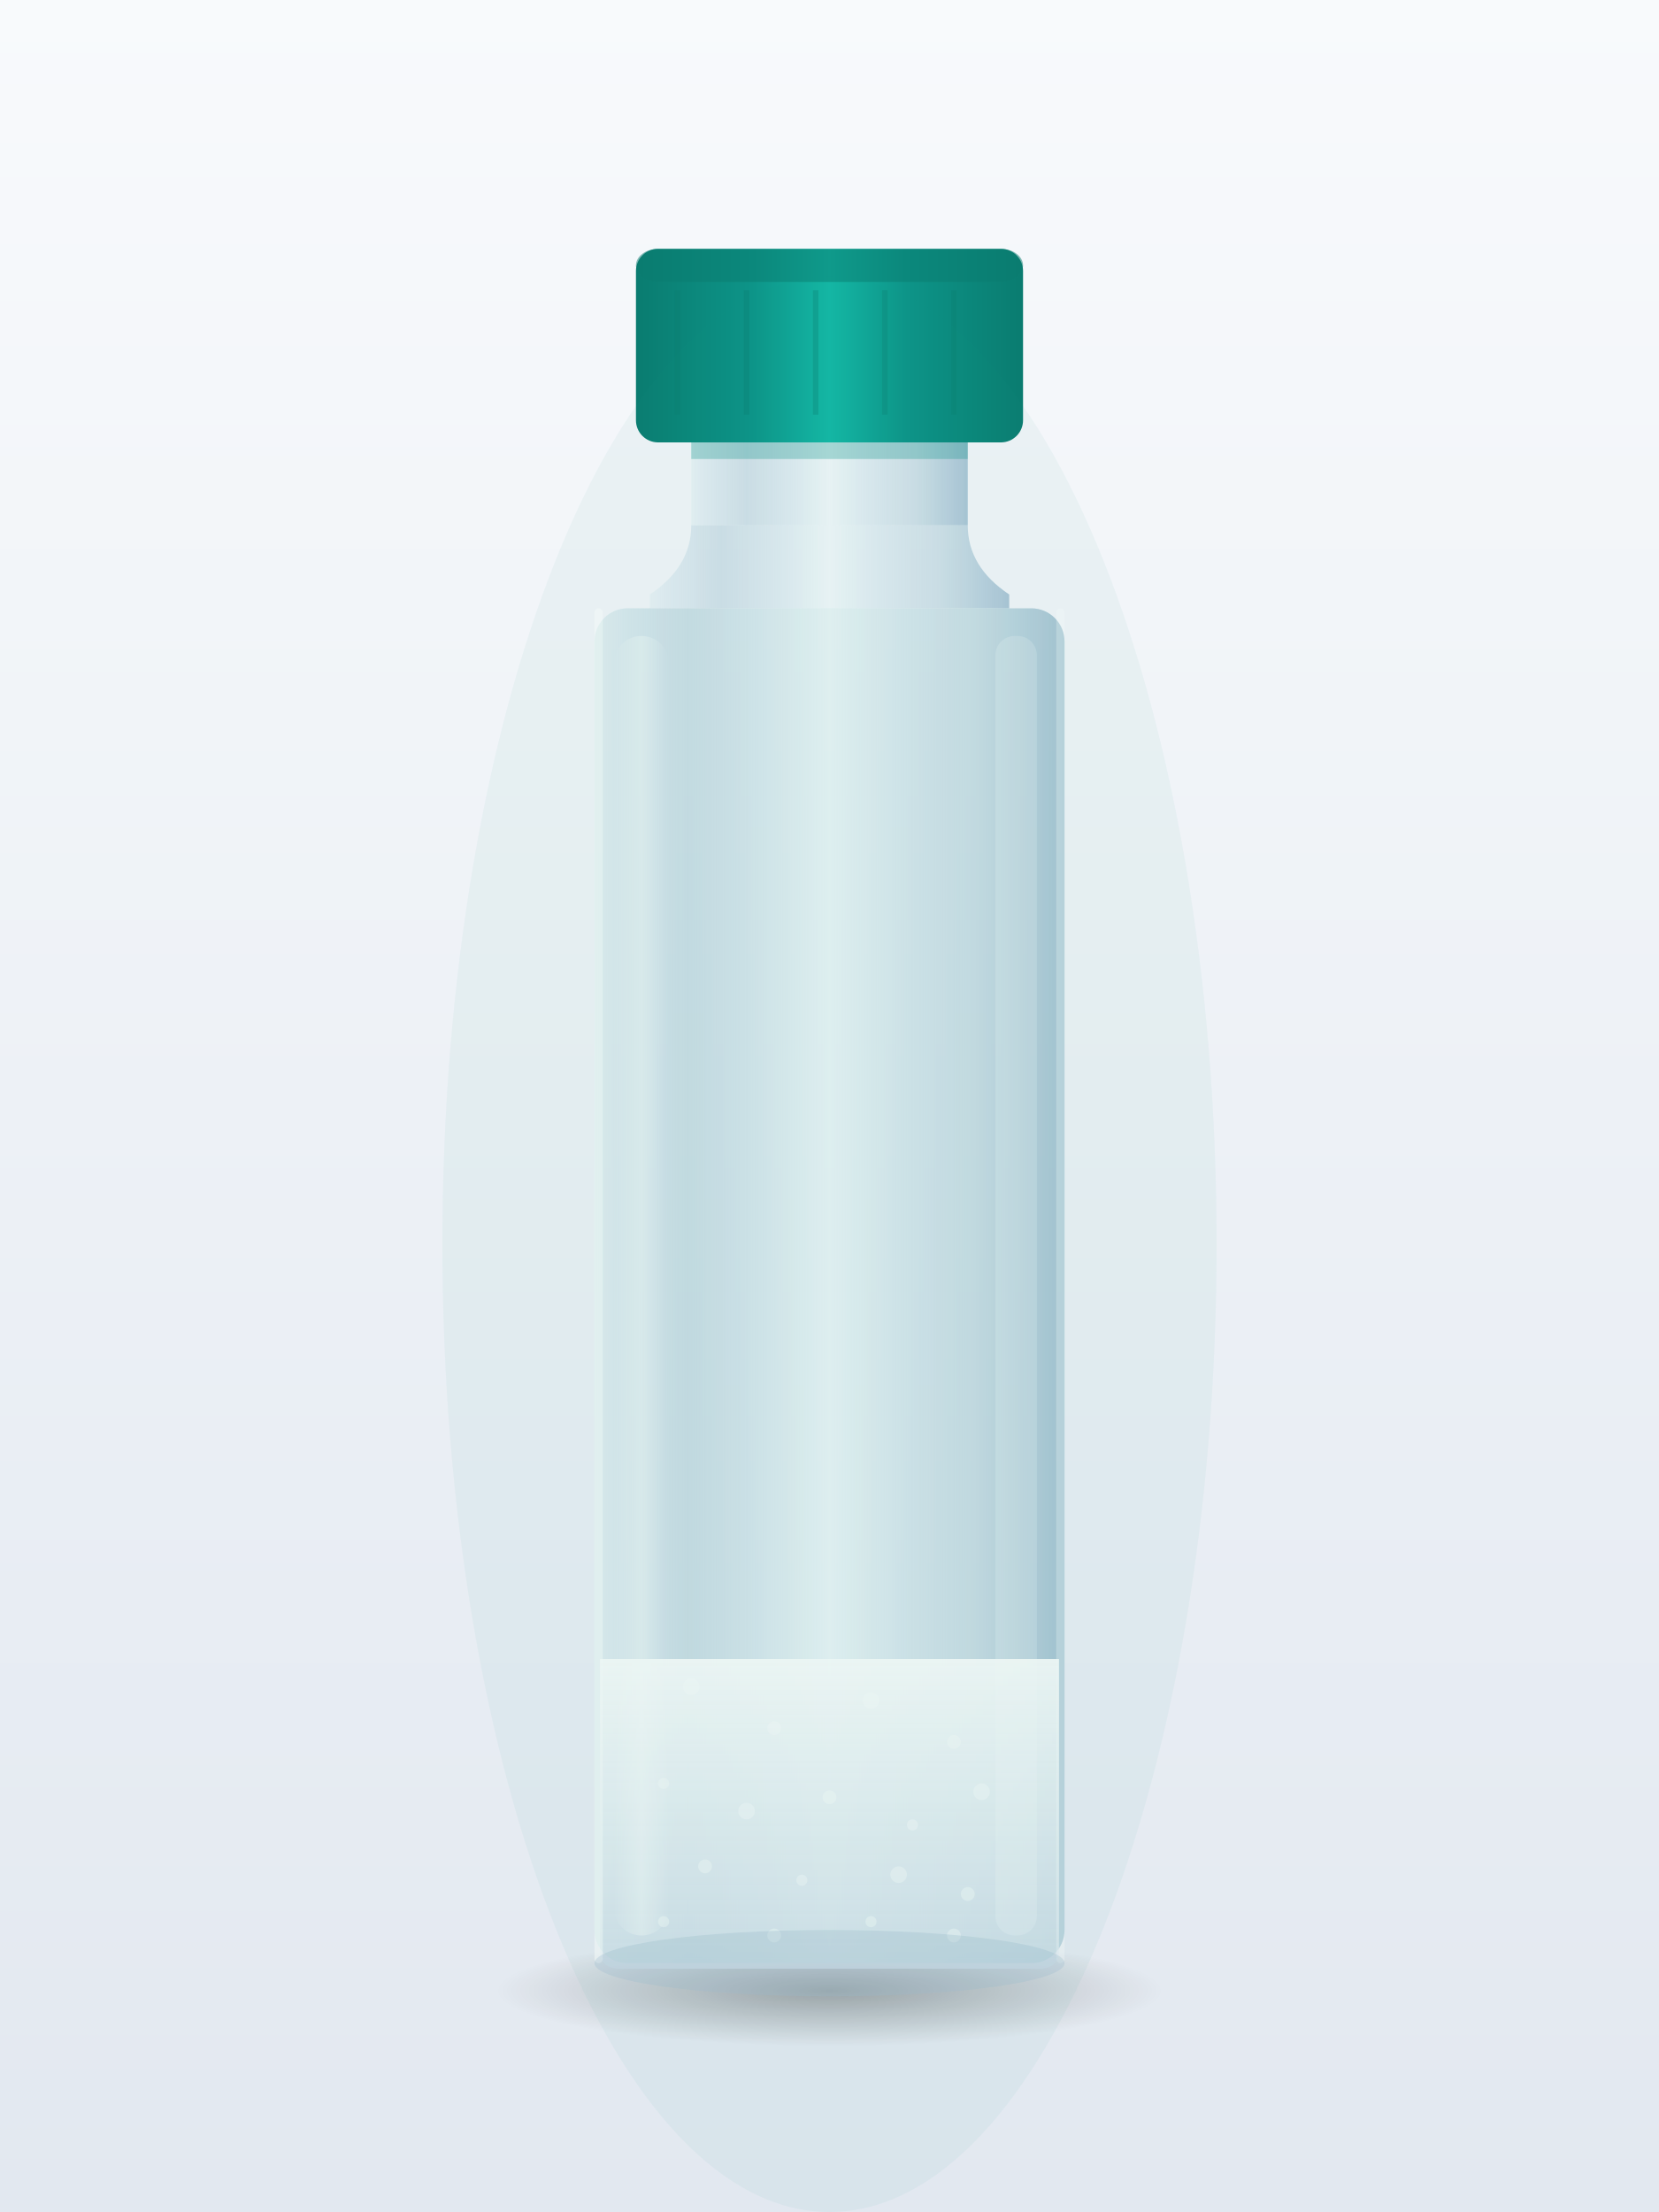
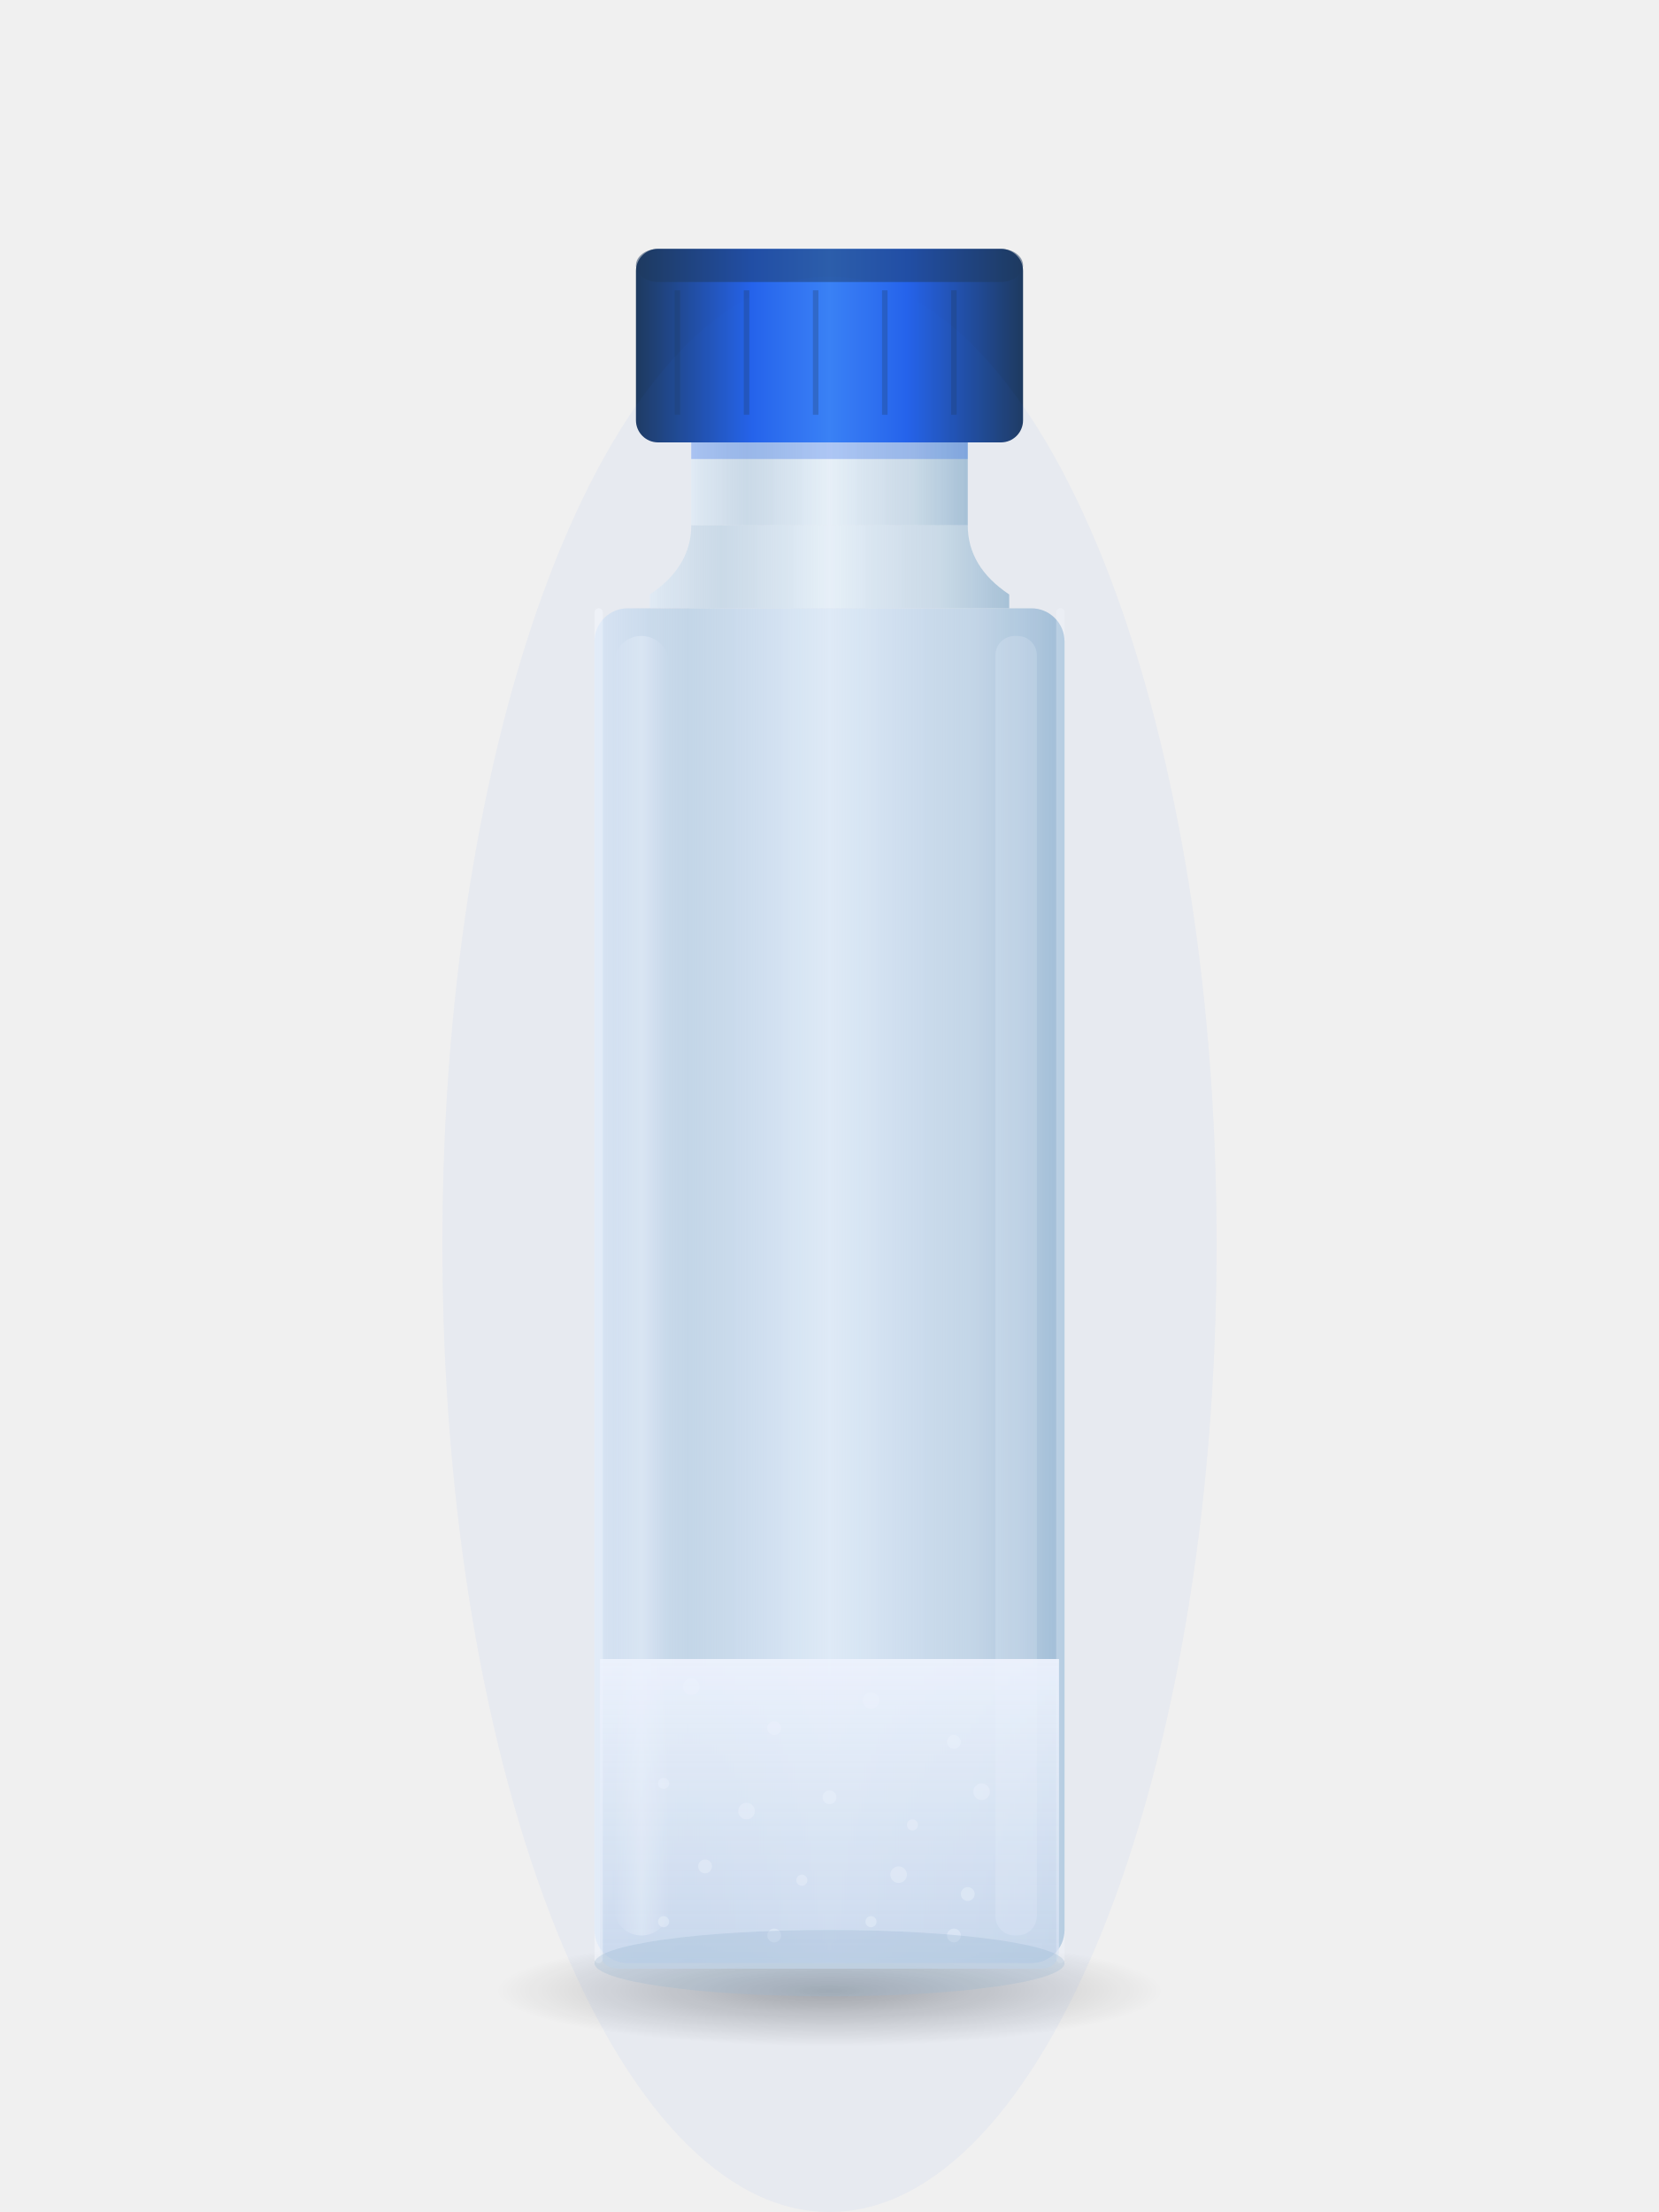
<svg xmlns="http://www.w3.org/2000/svg" width="600" height="800" viewBox="0 0 600 800">
  <defs>
    <linearGradient id="glassBody" x1="0%" y1="0%" x2="100%" y2="0%">
      <stop offset="0%" stop-color="#e8f0f5" stop-opacity="0.85" />
      <stop offset="20%" stop-color="#c5d8e3" stop-opacity="0.7" />
      <stop offset="50%" stop-color="#f0f7fa" stop-opacity="0.9" />
      <stop offset="80%" stop-color="#c5d8e3" stop-opacity="0.7" />
      <stop offset="100%" stop-color="#a0bdd0" stop-opacity="0.85" />
    </linearGradient>
    <linearGradient id="capGrad" x1="0%" y1="0%" x2="100%" y2="0%">
-       <stop offset="0%" stop-color="#0a7c70" />
-       <stop offset="30%" stop-color="#0d9488" />
-       <stop offset="50%" stop-color="#14b8a6" />
-       <stop offset="70%" stop-color="#0d9488" />
-       <stop offset="100%" stop-color="#0a7c70" />
+       <stop offset="0%" stop-color="#1e3a5f" />
+       <stop offset="30%" stop-color="#2563eb" />
+       <stop offset="50%" stop-color="#3b82f6" />
+       <stop offset="70%" stop-color="#2563eb" />
+       <stop offset="100%" stop-color="#1e3a5f" />
    </linearGradient>
    <linearGradient id="powderGrad" x1="0%" y1="0%" x2="0%" y2="100%">
      <stop offset="0%" stop-color="#ffffff" stop-opacity="0.95" />
      <stop offset="40%" stop-color="#f0f4f8" stop-opacity="0.9" />
      <stop offset="100%" stop-color="#d8e2ec" stop-opacity="0.85" />
    </linearGradient>
    <linearGradient id="glassShine" x1="0%" y1="0%" x2="100%" y2="0%">
      <stop offset="0%" stop-color="#ffffff" stop-opacity="0" />
      <stop offset="40%" stop-color="#ffffff" stop-opacity="0.6" />
      <stop offset="50%" stop-color="#ffffff" stop-opacity="0.8" />
      <stop offset="60%" stop-color="#ffffff" stop-opacity="0.6" />
      <stop offset="100%" stop-color="#ffffff" stop-opacity="0" />
    </linearGradient>
    <radialGradient id="shadowGrad" cx="50%" cy="50%" r="50%">
      <stop offset="0%" stop-color="#000000" stop-opacity="0.3" />
      <stop offset="100%" stop-color="#000000" stop-opacity="0" />
    </radialGradient>
-     <linearGradient id="bgGrad" x1="0%" y1="0%" x2="0%" y2="100%">
-       <stop offset="0%" stop-color="#f8fafc" />
-       <stop offset="100%" stop-color="#e2e8f0" />
-     </linearGradient>
  </defs>
-   <rect width="600" height="800" fill="url(#bgGrad)" />
  <ellipse cx="300" cy="720" rx="120" ry="20" fill="url(#shadowGrad)" />
  <g transform="translate(300, 400)">
    <rect x="-70" y="-310" width="140" height="70" rx="8" fill="url(#capGrad)" />
-     <rect x="-70" y="-310" width="140" height="12" rx="8" fill="#0a7c70" opacity="0.5" />
-     <line x1="-55" y1="-295" x2="-55" y2="-250" stroke="#0a7c70" stroke-width="2" opacity="0.3" />
-     <line x1="-30" y1="-295" x2="-30" y2="-250" stroke="#0a7c70" stroke-width="2" opacity="0.3" />
-     <line x1="-5" y1="-295" x2="-5" y2="-250" stroke="#0a7c70" stroke-width="2" opacity="0.3" />
-     <line x1="20" y1="-295" x2="20" y2="-250" stroke="#0a7c70" stroke-width="2" opacity="0.3" />
-     <line x1="45" y1="-295" x2="45" y2="-250" stroke="#0a7c70" stroke-width="2" opacity="0.3" />
+     <rect x="-70" y="-310" width="140" height="12" rx="8" fill="#1e3a5f" opacity="0.5" />
+     <line x1="-55" y1="-295" x2="-55" y2="-250" stroke="#1e3a5f" stroke-width="2" opacity="0.3" />
+     <line x1="-30" y1="-295" x2="-30" y2="-250" stroke="#1e3a5f" stroke-width="2" opacity="0.3" />
+     <line x1="-5" y1="-295" x2="-5" y2="-250" stroke="#1e3a5f" stroke-width="2" opacity="0.3" />
+     <line x1="20" y1="-295" x2="20" y2="-250" stroke="#1e3a5f" stroke-width="2" opacity="0.3" />
+     <line x1="45" y1="-295" x2="45" y2="-250" stroke="#1e3a5f" stroke-width="2" opacity="0.3" />
    <rect x="-50" y="-240" width="100" height="30" fill="url(#glassBody)" />
-     <rect x="-50" y="-240" width="100" height="6" fill="#0d9488" opacity="0.3" />
+     <rect x="-50" y="-240" width="100" height="6" fill="#2563eb" opacity="0.3" />
    <path d="M -50,-210 Q -50,-195 -65,-185 L -65,-180 L 65,-180 L 65,-185 Q 50,-195 50,-210 Z" fill="url(#glassBody)" />
    <rect x="-85" y="-180" width="170" height="490" rx="12" fill="url(#glassBody)" />
    <path d="M -83,200 L -83,305 Q -83,312 -76,312 L 76,312 Q 83,312 83,305 L 83,200 Z" fill="url(#powderGrad)" />
    <g opacity="0.4">
      <circle cx="-50" cy="210" r="3" fill="#ffffff" />
      <circle cx="-20" cy="225" r="2.5" fill="#ffffff" />
      <circle cx="15" cy="215" r="3" fill="#ffffff" />
      <circle cx="45" cy="230" r="2.5" fill="#ffffff" />
      <circle cx="-60" cy="245" r="2" fill="#ffffff" />
      <circle cx="-30" cy="255" r="3" fill="#ffffff" />
      <circle cx="0" cy="250" r="2.5" fill="#ffffff" />
      <circle cx="30" cy="260" r="2" fill="#ffffff" />
      <circle cx="55" cy="248" r="3" fill="#ffffff" />
      <circle cx="-45" cy="275" r="2.5" fill="#ffffff" />
      <circle cx="-10" cy="280" r="2" fill="#ffffff" />
      <circle cx="25" cy="278" r="3" fill="#ffffff" />
      <circle cx="50" cy="285" r="2.5" fill="#ffffff" />
      <circle cx="-60" cy="295" r="2" fill="#ffffff" />
      <circle cx="-20" cy="300" r="2.5" fill="#ffffff" />
      <circle cx="15" cy="295" r="2" fill="#ffffff" />
      <circle cx="45" cy="300" r="2.5" fill="#ffffff" />
    </g>
    <rect x="-78" y="-170" width="20" height="470" rx="10" fill="url(#glassShine)" opacity="0.5" />
    <rect x="60" y="-170" width="15" height="470" rx="7" fill="#ffffff" opacity="0.2" />
    <rect x="-85" y="-180" width="3" height="490" rx="1.5" fill="#ffffff" opacity="0.5" />
    <rect x="82" y="-180" width="3" height="490" rx="1.5" fill="#ffffff" opacity="0.3" />
    <ellipse cx="0" cy="310" rx="85" ry="12" fill="#a0bdd0" opacity="0.3" />
-     <rect x="-85" y="-180" width="170" height="490" rx="12" fill="#0d9488" opacity="0.04" />
+     <rect x="-85" y="-180" width="170" height="490" rx="12" fill="#2563eb" opacity="0.04" />
  </g>
-   <ellipse cx="300" cy="450" rx="140" ry="350" fill="#0d9488" opacity="0.05" />
+   <ellipse cx="300" cy="450" rx="140" ry="350" fill="#2563eb" opacity="0.05" />
</svg>
